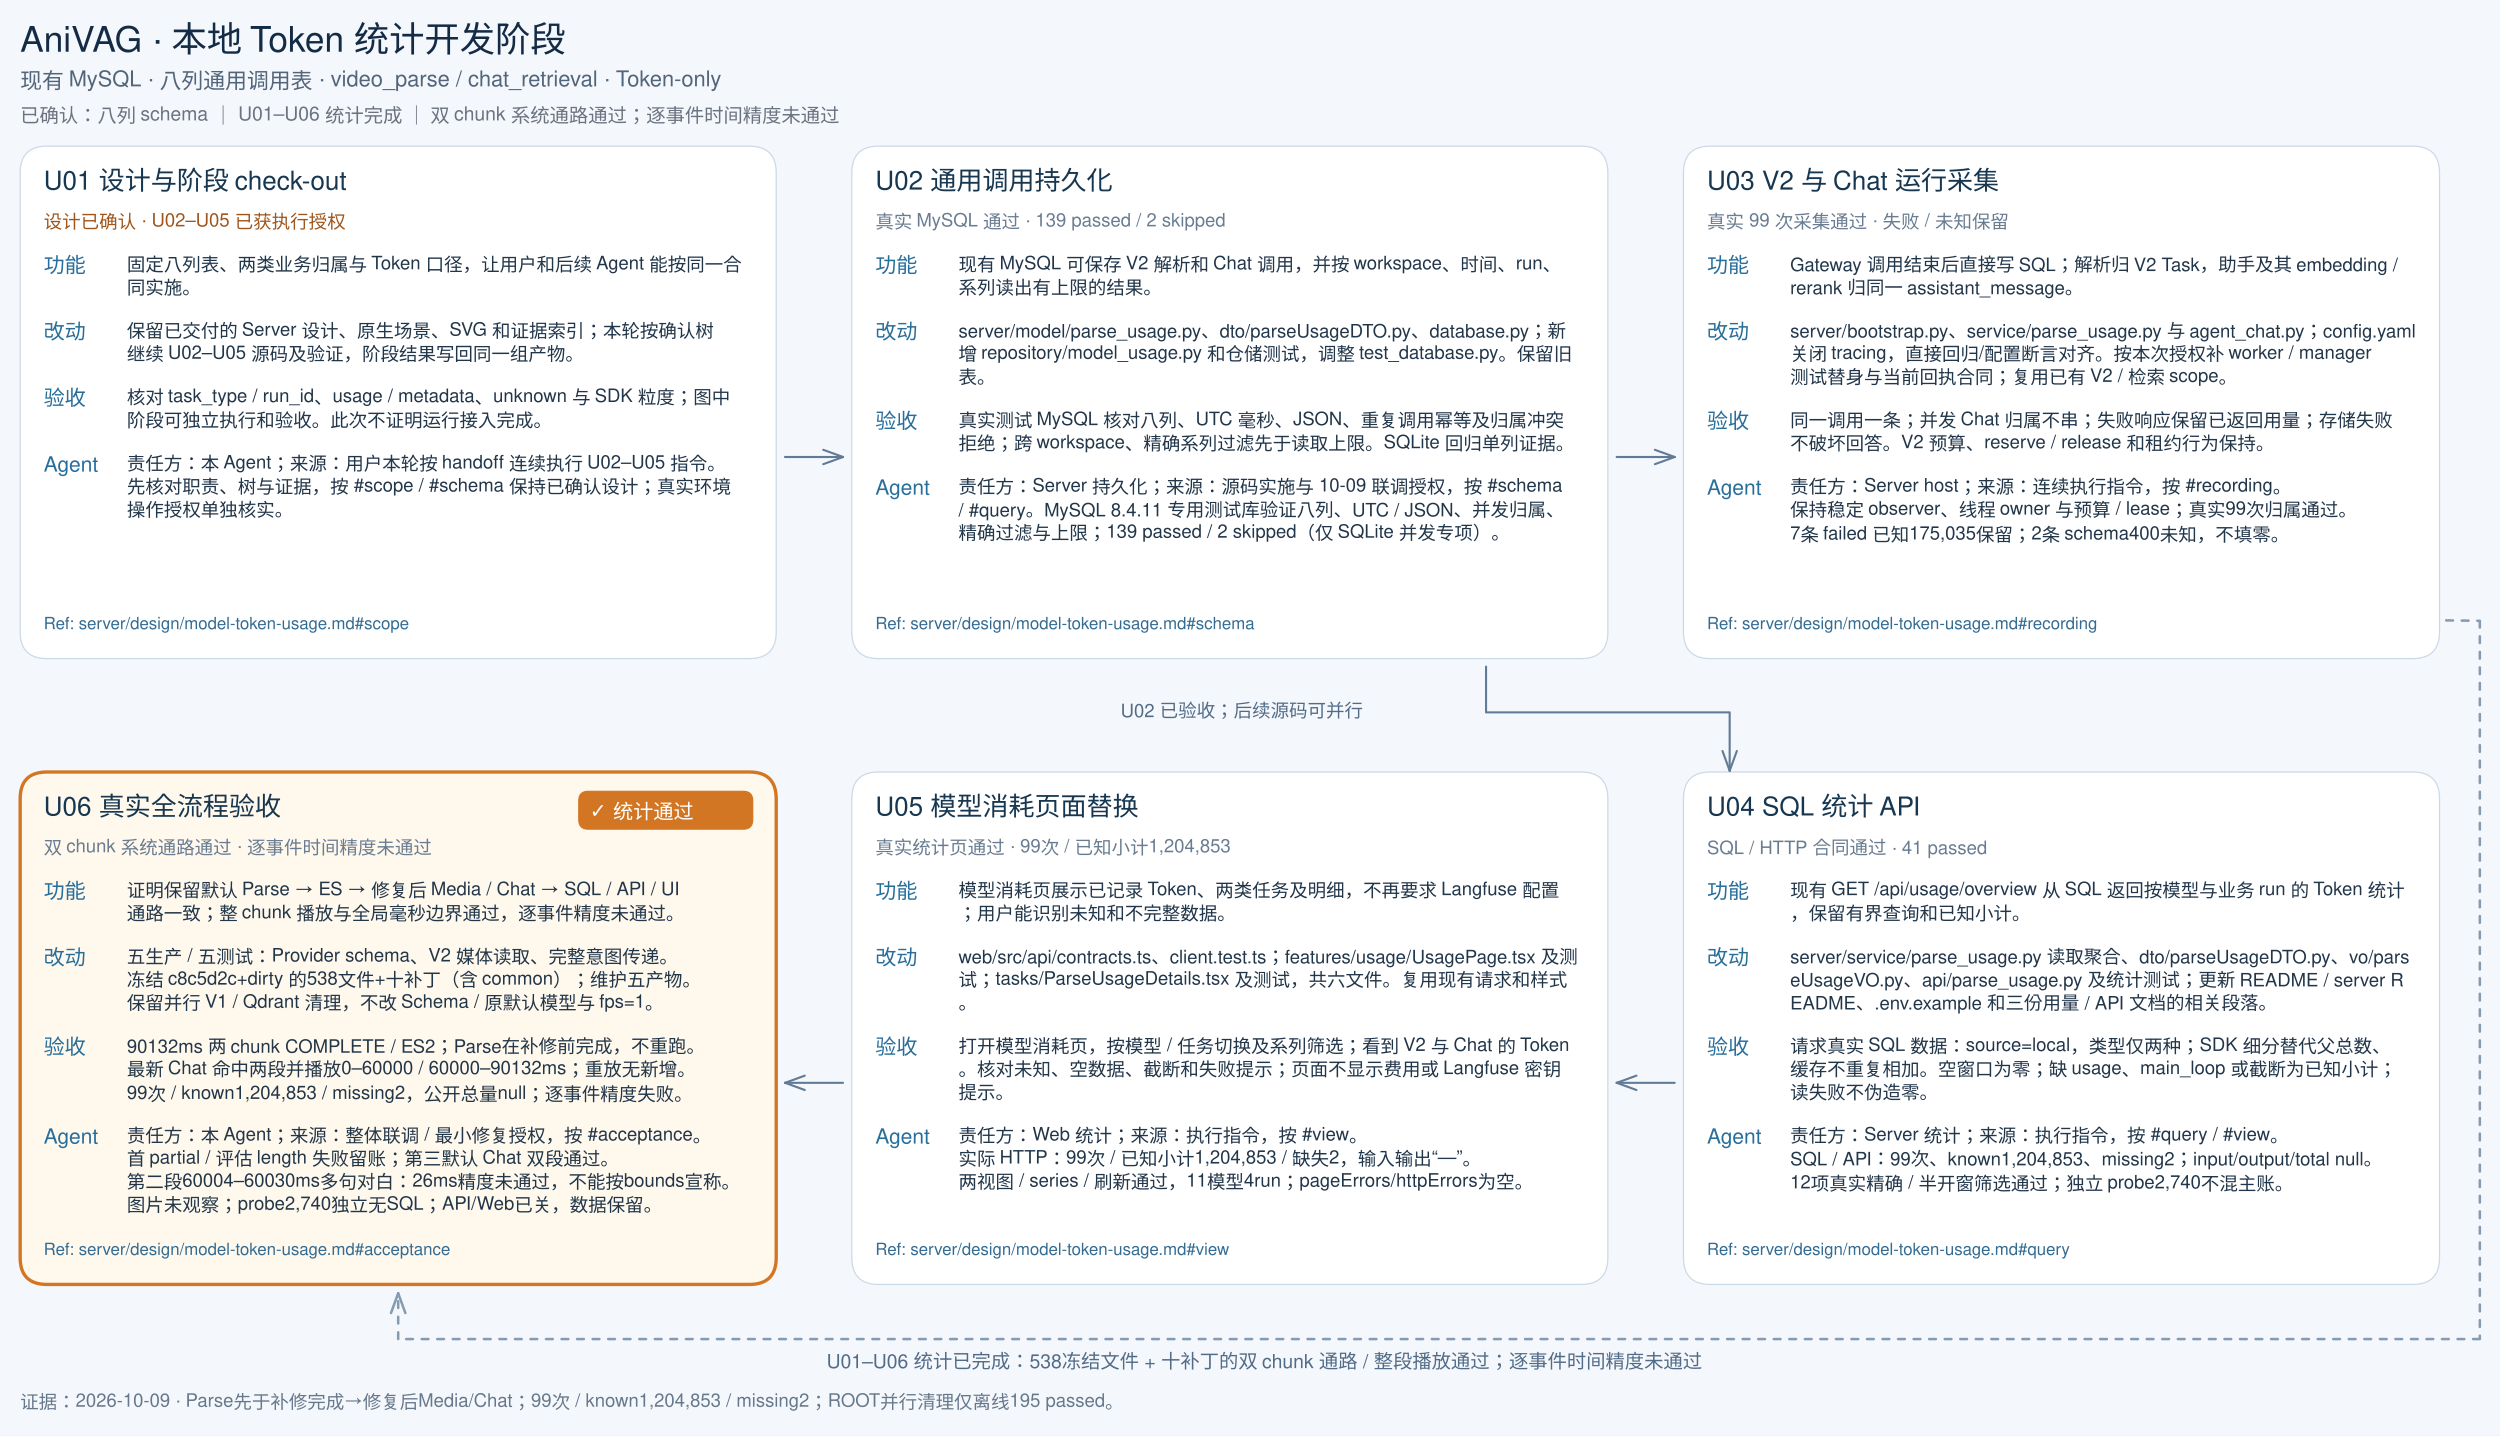
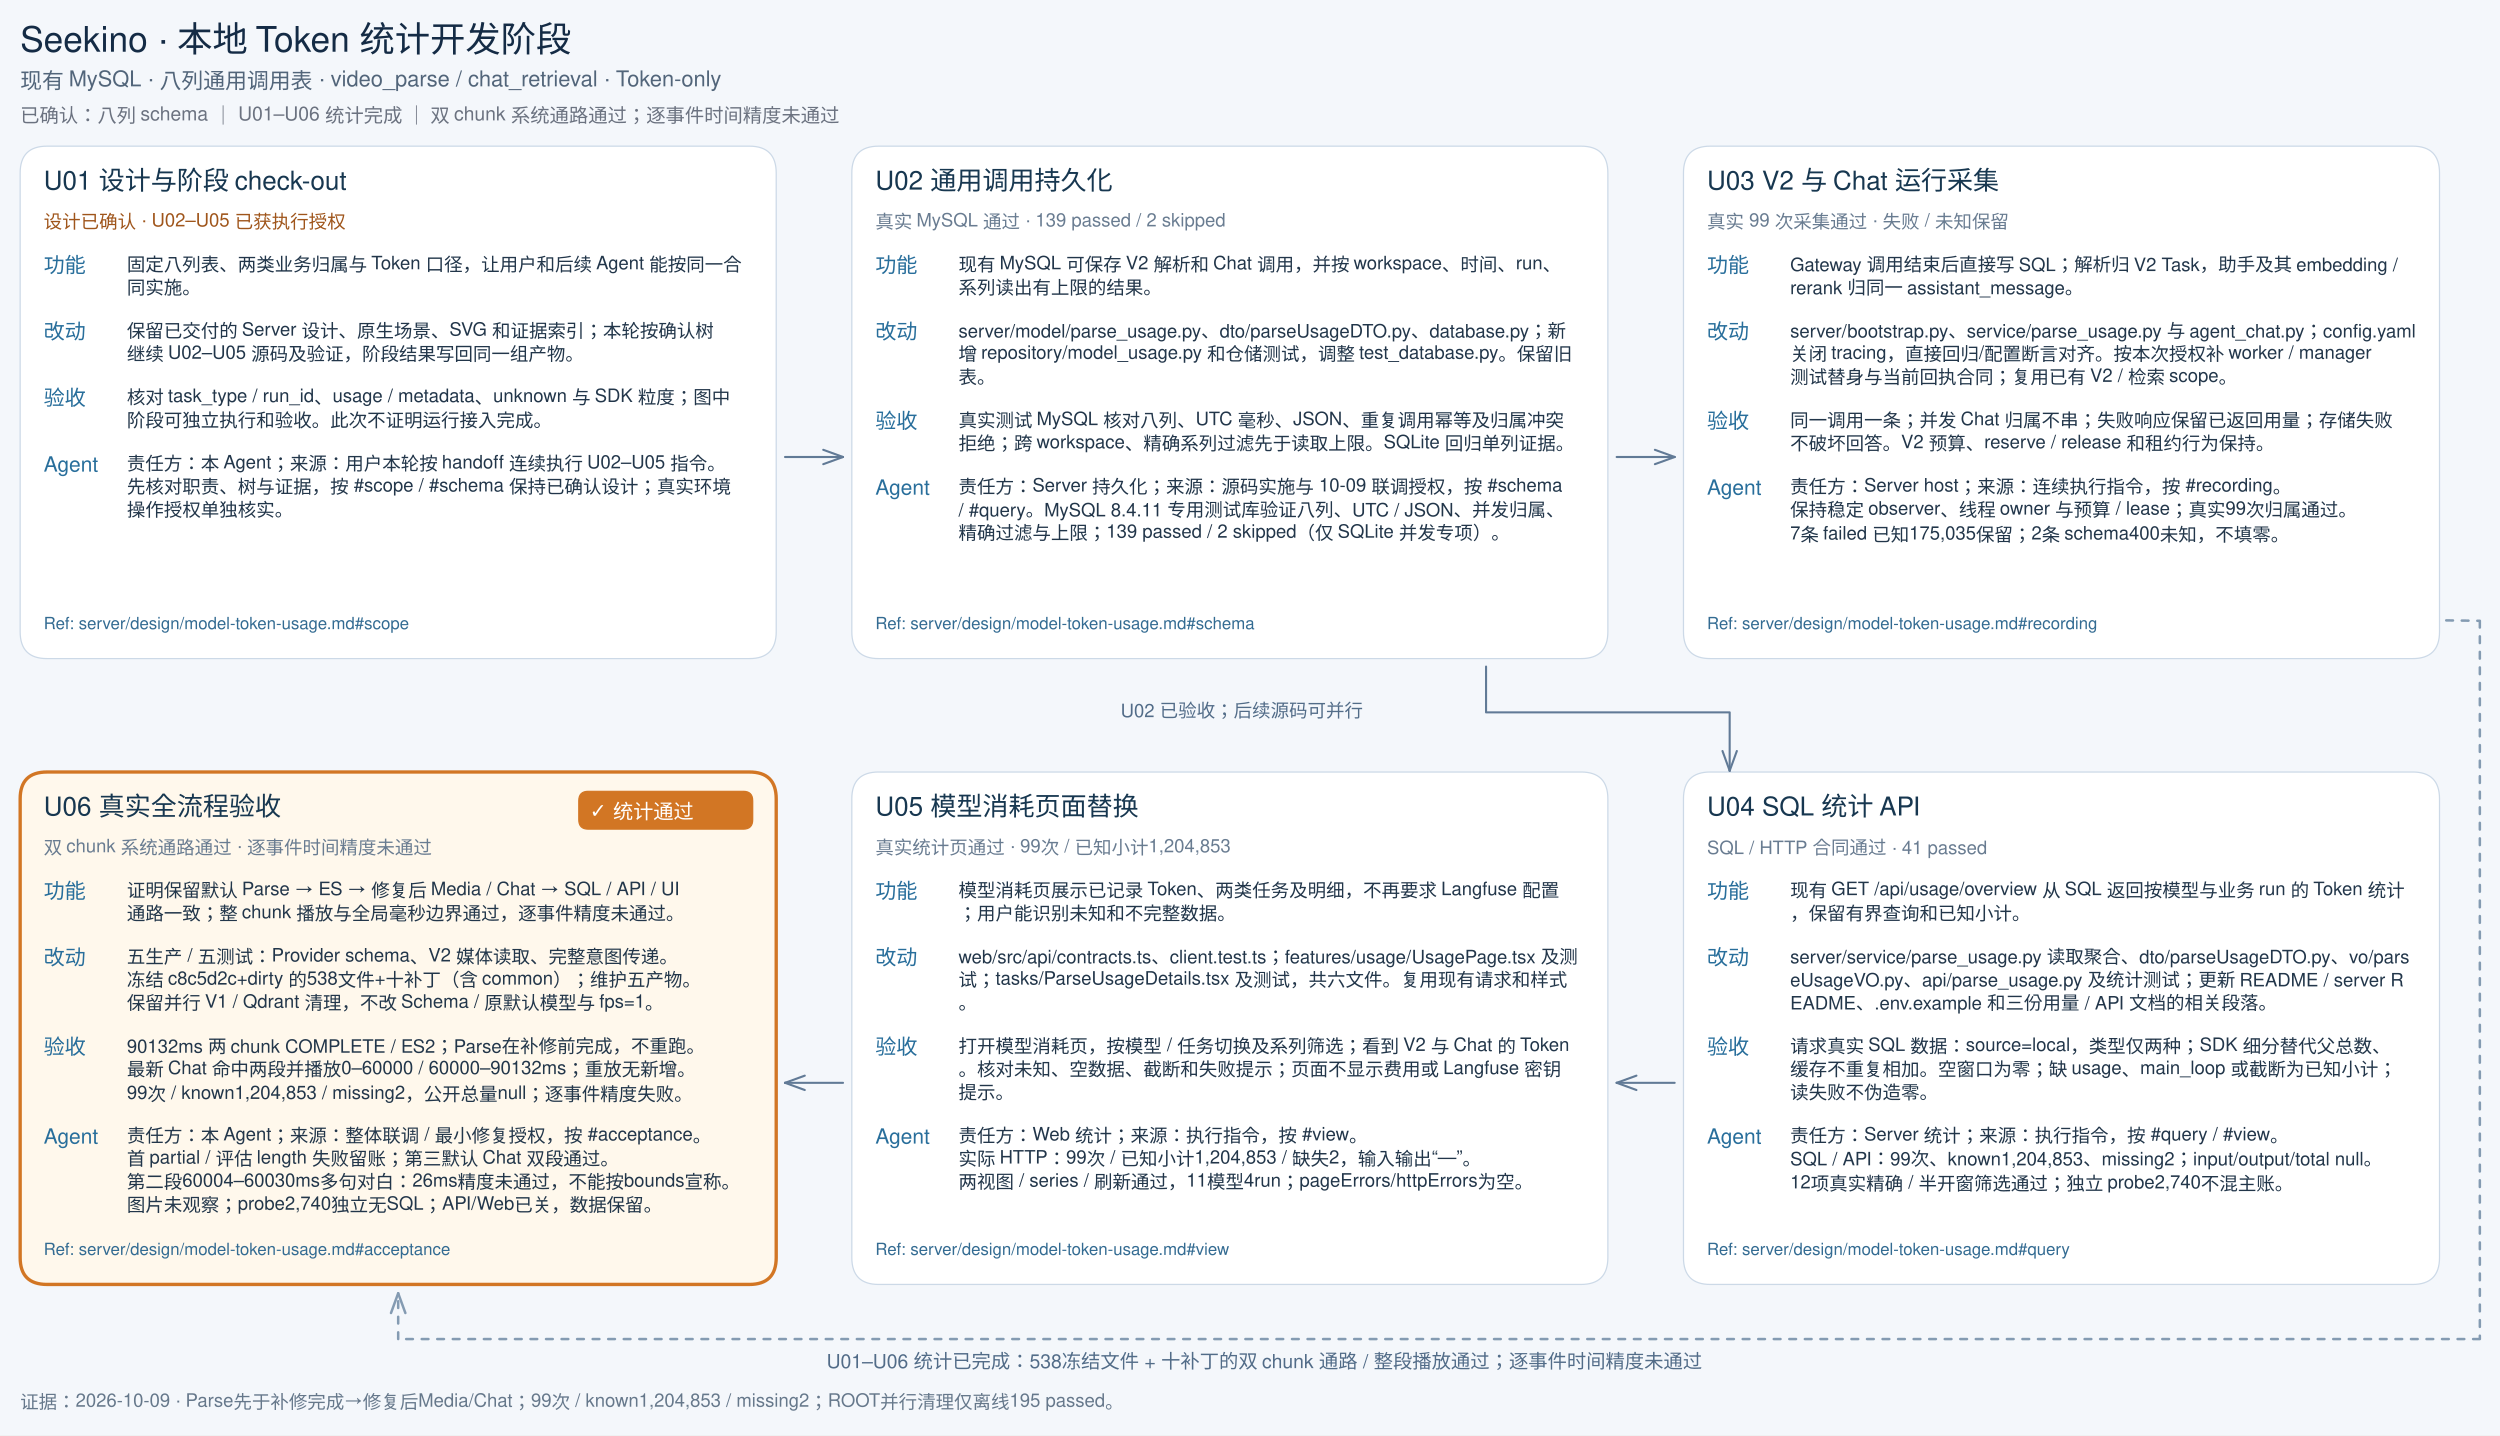
<svg xmlns="http://www.w3.org/2000/svg" version="1.1" viewBox="0 0 2976 1708.5" width="2976" height="1708.5">
  <defs>
    <style class="style-fonts">
      </style>
  </defs>
  <rect x="0" y="0" width="2976" height="1708.5" fill="#f4f7fb" />
  <g transform="translate(24 24) rotate(0 328.5659 26.25)">
-     <text x="0" y="37.591" font-family="Helvetica, Segoe UI Emoji" font-size="42px" fill="#142b45" text-anchor="start" style="white-space: pre;" direction="ltr" dominant-baseline="alphabetic">AniVAG · 本地 Token 统计开发阶段</text>
+     <text x="0" y="37.591" font-family="Helvetica, Segoe UI Emoji" font-size="42px" fill="#142b45" text-anchor="start" style="white-space: pre;" direction="ltr" dominant-baseline="alphabetic">Seekino · 本地 Token 统计开发阶段</text>
  </g>
  <g transform="translate(24 82) rotate(0 422.7007 16.25)">
    <text x="0" y="23.271" font-family="Helvetica, Segoe UI Emoji" font-size="26px" fill="#52657a" text-anchor="start" style="white-space: pre;" direction="ltr" dominant-baseline="alphabetic">现有 MySQL · 八列通用调用表 · video_parse / chat_retrieval · Token-only</text>
  </g>
  <g transform="translate(24 125) rotate(0 507.0696 14.375)">
    <text x="0" y="20.585" font-family="Helvetica, Segoe UI Emoji" font-size="23px" fill="#6b7280" text-anchor="start" style="white-space: pre;" direction="ltr" dominant-baseline="alphabetic">已确认：八列 schema  ｜  U01–U06 统计完成  ｜  双 chunk 系统通路通过；逐事件时间精度未通过</text>
  </g>
  <g stroke-linecap="round" transform="translate(24 174) rotate(0 450 305)">
    <path d="M32 0 C264.13 0, 496.27 0, 868 0 C889.33 0, 900 10.67, 900 32 C900 247.39, 900 462.79, 900 578 C900 599.33, 889.33 610, 868 610 C637.95 610, 407.89 610, 32 610 C10.67 610, 0 599.33, 0 578 C0 465.8, 0 353.59, 0 32 C0 10.67, 10.67 0, 32 0" stroke="none" stroke-width="0" fill="#ffffff" />
    <path d="M32 0 C251.87 0, 471.74 0, 868 0 M32 0 C342.77 0, 653.55 0, 868 0 M868 0 C889.33 0, 900 10.67, 900 32 M868 0 C889.33 0, 900 10.67, 900 32 M900 32 C900 219.92, 900 407.84, 900 578 M900 32 C900 146.03, 900 260.06, 900 578 M900 578 C900 599.33, 889.33 610, 868 610 M900 578 C900 599.33, 889.33 610, 868 610 M868 610 C611.4 610, 354.81 610, 32 610 M868 610 C557.91 610, 247.82 610, 32 610 M32 610 C10.67 610, 0 599.33, 0 578 M32 610 C10.67 610, 0 599.33, 0 578 M0 578 C0 387.43, 0 196.86, 0 32 M0 578 C0 385.94, 0 193.87, 0 32 M0 32 C0 10.67, 10.67 0, 32 0 M0 32 C0 10.67, 10.67 0, 32 0" stroke="#ccd9e7" stroke-width="1.5" fill="none" />
  </g>
  <g transform="translate(52 198) rotate(0 186.828 19.375)">
    <text x="0" y="27.746" font-family="Helvetica, Segoe UI Emoji" font-size="31px" fill="#173750" text-anchor="start" style="white-space: pre;" direction="ltr" dominant-baseline="alphabetic">U01  设计与阶段 check-out</text>
  </g>
  <g transform="translate(52 252) rotate(0 181.8806 13.75)">
    <text x="0" y="19.69" font-family="Helvetica, Segoe UI Emoji" font-size="22px" fill="#9f551b" text-anchor="start" style="white-space: pre;" direction="ltr" dominant-baseline="alphabetic">设计已确认 · U02–U05 已获执行授权</text>
  </g>
  <g transform="translate(52 302) rotate(0 25.325 15.625)">
    <text x="0" y="22.375" font-family="Helvetica, Segoe UI Emoji" font-size="25px" fill="#286e9b" text-anchor="start" style="white-space: pre;" direction="ltr" dominant-baseline="alphabetic">功能</text>
  </g>
  <g transform="translate(151 303) rotate(0 371.1848 27.5)">
    <text x="0" y="19.69" font-family="Helvetica, Segoe UI Emoji" font-size="22px" fill="#22364a" text-anchor="start" style="white-space: pre;" direction="ltr" dominant-baseline="alphabetic">固定八列表、两类业务归属与 Token 口径，让用户和后续 Agent 能按同一合</text>
    <text x="0" y="47.19" font-family="Helvetica, Segoe UI Emoji" font-size="22px" fill="#22364a" text-anchor="start" style="white-space: pre;" direction="ltr" dominant-baseline="alphabetic">同实施。</text>
  </g>
  <g transform="translate(52 381) rotate(0 25.325 15.625)">
    <text x="0" y="22.375" font-family="Helvetica, Segoe UI Emoji" font-size="25px" fill="#286e9b" text-anchor="start" style="white-space: pre;" direction="ltr" dominant-baseline="alphabetic">改动</text>
  </g>
  <g transform="translate(151 382) rotate(0 354.5149 27.5)">
    <text x="0" y="19.69" font-family="Helvetica, Segoe UI Emoji" font-size="22px" fill="#22364a" text-anchor="start" style="white-space: pre;" direction="ltr" dominant-baseline="alphabetic">保留已交付的 Server 设计、原生场景、SVG 和证据索引；本轮按确认树</text>
    <text x="0" y="47.19" font-family="Helvetica, Segoe UI Emoji" font-size="22px" fill="#22364a" text-anchor="start" style="white-space: pre;" direction="ltr" dominant-baseline="alphabetic">继续 U02–U05 源码及验证，阶段结果写回同一组产物。</text>
  </g>
  <g transform="translate(52 460) rotate(0 25.325 15.625)">
    <text x="0" y="22.375" font-family="Helvetica, Segoe UI Emoji" font-size="25px" fill="#286e9b" text-anchor="start" style="white-space: pre;" direction="ltr" dominant-baseline="alphabetic">验收</text>
  </g>
  <g transform="translate(151 461) rotate(0 362.1366 27.5)">
    <text x="0" y="19.69" font-family="Helvetica, Segoe UI Emoji" font-size="22px" fill="#22364a" text-anchor="start" style="white-space: pre;" direction="ltr" dominant-baseline="alphabetic">核对 task_type / run_id、usage / metadata、unknown 与 SDK 粒度；图中</text>
    <text x="0" y="47.19" font-family="Helvetica, Segoe UI Emoji" font-size="22px" fill="#22364a" text-anchor="start" style="white-space: pre;" direction="ltr" dominant-baseline="alphabetic">阶段可独立执行和验收。此次不证明运行接入完成。</text>
  </g>
  <g transform="translate(52 539) rotate(0 32.66602 15.625)">
    <text x="0" y="22.375" font-family="Helvetica, Segoe UI Emoji" font-size="25px" fill="#286e9b" text-anchor="start" style="white-space: pre;" direction="ltr" dominant-baseline="alphabetic">Agent</text>
  </g>
  <g transform="translate(151 540) rotate(0 362.8173 41.25)">
    <text x="0" y="19.69" font-family="Helvetica, Segoe UI Emoji" font-size="22px" fill="#22364a" text-anchor="start" style="white-space: pre;" direction="ltr" dominant-baseline="alphabetic">责任方：本 Agent；来源：用户本轮按 handoff 连续执行 U02–U05 指令。</text>
    <text x="0" y="47.19" font-family="Helvetica, Segoe UI Emoji" font-size="22px" fill="#22364a" text-anchor="start" style="white-space: pre;" direction="ltr" dominant-baseline="alphabetic">先核对职责、树与证据，按 #scope / #schema 保持已确认设计；真实环境</text>
    <text x="0" y="74.69" font-family="Helvetica, Segoe UI Emoji" font-size="22px" fill="#22364a" text-anchor="start" style="white-space: pre;" direction="ltr" dominant-baseline="alphabetic">操作授权单独核实。</text>
  </g>
  <a href="../../docs/design/model-token-usage.md#scope">
    <g transform="translate(52 731) rotate(0 218.4473 12.5)">
      <text x="0" y="17.9" font-family="Helvetica, Segoe UI Emoji" font-size="20px" fill="#336b92" text-anchor="start" style="white-space: pre;" direction="ltr" dominant-baseline="alphabetic">Ref: server/design/model-token-usage.md#scope</text>
    </g>
  </a>
  <g stroke-linecap="round" transform="translate(1014 174) rotate(0 450 305)">
    <path d="M32 0 C269.13 0, 506.26 0, 868 0 C889.33 0, 900 10.67, 900 32 C900 176.33, 900 320.66, 900 578 C900 599.33, 889.33 610, 868 610 C633.03 610, 398.06 610, 32 610 C10.67 610, 0 599.33, 0 578 C0 393.45, 0 208.9, 0 32 C0 10.67, 10.67 0, 32 0" stroke="none" stroke-width="0" fill="#ffffff" />
    <path d="M32 0 C363.99 0, 695.97 0, 868 0 M32 0 C203.58 0, 375.16 0, 868 0 M868 0 C889.33 0, 900 10.67, 900 32 M868 0 C889.33 0, 900 10.67, 900 32 M900 32 C900 191.67, 900 351.34, 900 578 M900 32 C900 214.33, 900 396.66, 900 578 M900 578 C900 599.33, 889.33 610, 868 610 M900 578 C900 599.33, 889.33 610, 868 610 M868 610 C645.76 610, 423.52 610, 32 610 M868 610 C627.94 610, 387.87 610, 32 610 M32 610 C10.67 610, 0 599.33, 0 578 M32 610 C10.67 610, 0 599.33, 0 578 M0 578 C0 370.73, 0 163.47, 0 32 M0 578 C0 448.96, 0 319.91, 0 32 M0 32 C0 10.67, 10.67 0, 32 0 M0 32 C0 10.67, 10.67 0, 32 0" stroke="#ccd9e7" stroke-width="1.5" fill="none" />
  </g>
  <g transform="translate(1042 198) rotate(0 146.6321 19.375)">
    <text x="0" y="27.746" font-family="Helvetica, Segoe UI Emoji" font-size="31px" fill="#173750" text-anchor="start" style="white-space: pre;" direction="ltr" dominant-baseline="alphabetic">U02  通用调用持久化</text>
  </g>
  <g transform="translate(1042 252) rotate(0 210.2702 13.75)">
    <text x="0" y="19.69" font-family="Helvetica, Segoe UI Emoji" font-size="22px" fill="#697c91" text-anchor="start" style="white-space: pre;" direction="ltr" dominant-baseline="alphabetic">真实 MySQL 通过 · 139 passed / 2 skipped</text>
  </g>
  <g transform="translate(1042 302) rotate(0 25.325 15.625)">
    <text x="0" y="22.375" font-family="Helvetica, Segoe UI Emoji" font-size="25px" fill="#286e9b" text-anchor="start" style="white-space: pre;" direction="ltr" dominant-baseline="alphabetic">功能</text>
  </g>
  <g transform="translate(1141 303) rotate(0 363.8069 27.5)">
    <text x="0" y="19.69" font-family="Helvetica, Segoe UI Emoji" font-size="22px" fill="#22364a" text-anchor="start" style="white-space: pre;" direction="ltr" dominant-baseline="alphabetic">现有 MySQL 可保存 V2 解析和 Chat 调用，并按 workspace、时间、run、</text>
    <text x="0" y="47.19" font-family="Helvetica, Segoe UI Emoji" font-size="22px" fill="#22364a" text-anchor="start" style="white-space: pre;" direction="ltr" dominant-baseline="alphabetic">系列读出有上限的结果。</text>
  </g>
  <g transform="translate(1042 381) rotate(0 25.325 15.625)">
    <text x="0" y="22.375" font-family="Helvetica, Segoe UI Emoji" font-size="25px" fill="#286e9b" text-anchor="start" style="white-space: pre;" direction="ltr" dominant-baseline="alphabetic">改动</text>
  </g>
  <g transform="translate(1141 382) rotate(0 369.8864 41.25)">
    <text x="0" y="19.69" font-family="Helvetica, Segoe UI Emoji" font-size="22px" fill="#22364a" text-anchor="start" style="white-space: pre;" direction="ltr" dominant-baseline="alphabetic">server/model/parse_usage.py、dto/parseUsageDTO.py、database.py；新</text>
    <text x="0" y="47.19" font-family="Helvetica, Segoe UI Emoji" font-size="22px" fill="#22364a" text-anchor="start" style="white-space: pre;" direction="ltr" dominant-baseline="alphabetic">增 repository/model_usage.py 和仓储测试，调整 test_database.py。保留旧</text>
    <text x="0" y="74.69" font-family="Helvetica, Segoe UI Emoji" font-size="22px" fill="#22364a" text-anchor="start" style="white-space: pre;" direction="ltr" dominant-baseline="alphabetic">表。</text>
  </g>
  <g transform="translate(1042 487.5) rotate(0 25.325 15.625)">
    <text x="0" y="22.375" font-family="Helvetica, Segoe UI Emoji" font-size="25px" fill="#286e9b" text-anchor="start" style="white-space: pre;" direction="ltr" dominant-baseline="alphabetic">验收</text>
  </g>
  <g transform="translate(1141 488.5) rotate(0 370.8934 27.5)">
    <text x="0" y="19.69" font-family="Helvetica, Segoe UI Emoji" font-size="22px" fill="#22364a" text-anchor="start" style="white-space: pre;" direction="ltr" dominant-baseline="alphabetic">真实测试 MySQL 核对八列、UTC 毫秒、JSON、重复调用幂等及归属冲突</text>
    <text x="0" y="47.19" font-family="Helvetica, Segoe UI Emoji" font-size="22px" fill="#22364a" text-anchor="start" style="white-space: pre;" direction="ltr" dominant-baseline="alphabetic">拒绝；跨 workspace、精确系列过滤先于读取上限。SQLite 回归单列证据。</text>
  </g>
  <g transform="translate(1042 566.5) rotate(0 32.66602 15.625)">
    <text x="0" y="22.375" font-family="Helvetica, Segoe UI Emoji" font-size="25px" fill="#286e9b" text-anchor="start" style="white-space: pre;" direction="ltr" dominant-baseline="alphabetic">Agent</text>
  </g>
  <g transform="translate(1141 567.5) rotate(0 362.8422 41.25)">
    <text x="0" y="19.69" font-family="Helvetica, Segoe UI Emoji" font-size="22px" fill="#22364a" text-anchor="start" style="white-space: pre;" direction="ltr" dominant-baseline="alphabetic">责任方：Server 持久化；来源：源码实施与 10-09 联调授权，按 #schema</text>
    <text x="0" y="47.19" font-family="Helvetica, Segoe UI Emoji" font-size="22px" fill="#22364a" text-anchor="start" style="white-space: pre;" direction="ltr" dominant-baseline="alphabetic">/ #query。MySQL 8.4.11 专用测试库验证八列、UTC / JSON、并发归属、</text>
    <text x="0" y="74.69" font-family="Helvetica, Segoe UI Emoji" font-size="22px" fill="#22364a" text-anchor="start" style="white-space: pre;" direction="ltr" dominant-baseline="alphabetic">精确过滤与上限；139 passed / 2 skipped（仅 SQLite 并发专项）。</text>
  </g>
  <a href="../../docs/design/model-token-usage.md#schema">
    <g transform="translate(1042 731) rotate(0 226.7773 12.5)">
      <text x="0" y="17.9" font-family="Helvetica, Segoe UI Emoji" font-size="20px" fill="#336b92" text-anchor="start" style="white-space: pre;" direction="ltr" dominant-baseline="alphabetic">Ref: server/design/model-token-usage.md#schema</text>
    </g>
  </a>
  <g stroke-linecap="round" transform="translate(2004 174) rotate(0 450 305)">
    <path d="M32 0 C364.06 0, 696.12 0, 868 0 C889.33 0, 900 10.67, 900 32 C900 247.02, 900 462.04, 900 578 C900 599.33, 889.33 610, 868 610 C678.68 610, 489.36 610, 32 610 C10.67 610, 0 599.33, 0 578 C0 365.65, 0 153.31, 0 32 C0 10.67, 10.67 0, 32 0" stroke="none" stroke-width="0" fill="#ffffff" />
    <path d="M32 0 C206.57 0, 381.15 0, 868 0 M32 0 C201.48 0, 370.96 0, 868 0 M868 0 C889.33 0, 900 10.67, 900 32 M868 0 C889.33 0, 900 10.67, 900 32 M900 32 C900 190.64, 900 349.28, 900 578 M900 32 C900 210.86, 900 389.73, 900 578 M900 578 C900 599.33, 889.33 610, 868 610 M900 578 C900 599.33, 889.33 610, 868 610 M868 610 C626.6 610, 385.2 610, 32 610 M868 610 C619.33 610, 370.66 610, 32 610 M32 610 C10.67 610, 0 599.33, 0 578 M32 610 C10.67 610, 0 599.33, 0 578 M0 578 C0 399.52, 0 221.04, 0 32 M0 578 C0 362.61, 0 147.21, 0 32 M0 32 C0 10.67, 10.67 0, 32 0 M0 32 C0 10.67, 10.67 0, 32 0" stroke="#ccd9e7" stroke-width="1.5" fill="none" />
  </g>
  <g transform="translate(2032 198) rotate(0 179.9408 19.375)">
    <text x="0" y="27.746" font-family="Helvetica, Segoe UI Emoji" font-size="31px" fill="#173750" text-anchor="start" style="white-space: pre;" direction="ltr" dominant-baseline="alphabetic">U03  V2 与 Chat 运行采集</text>
  </g>
  <g transform="translate(2032 252) rotate(0 182.1505 13.75)">
    <text x="0" y="19.69" font-family="Helvetica, Segoe UI Emoji" font-size="22px" fill="#697c91" text-anchor="start" style="white-space: pre;" direction="ltr" dominant-baseline="alphabetic">真实 99 次采集通过 · 失败 / 未知保留</text>
  </g>
  <g transform="translate(2032 302) rotate(0 25.325 15.625)">
    <text x="0" y="22.375" font-family="Helvetica, Segoe UI Emoji" font-size="25px" fill="#286e9b" text-anchor="start" style="white-space: pre;" direction="ltr" dominant-baseline="alphabetic">功能</text>
  </g>
  <g transform="translate(2131 303) rotate(0 369.8031 27.5)">
    <text x="0" y="19.69" font-family="Helvetica, Segoe UI Emoji" font-size="22px" fill="#22364a" text-anchor="start" style="white-space: pre;" direction="ltr" dominant-baseline="alphabetic">Gateway 调用结束后直接写 SQL；解析归 V2 Task，助手及其 embedding / </text>
    <text x="0" y="47.19" font-family="Helvetica, Segoe UI Emoji" font-size="22px" fill="#22364a" text-anchor="start" style="white-space: pre;" direction="ltr" dominant-baseline="alphabetic">rerank 归同一 assistant_message。</text>
  </g>
  <g transform="translate(2032 381) rotate(0 25.325 15.625)">
    <text x="0" y="22.375" font-family="Helvetica, Segoe UI Emoji" font-size="25px" fill="#286e9b" text-anchor="start" style="white-space: pre;" direction="ltr" dominant-baseline="alphabetic">改动</text>
  </g>
  <g transform="translate(2131 382) rotate(0 374.617 41.25)">
    <text x="0" y="19.69" font-family="Helvetica, Segoe UI Emoji" font-size="22px" fill="#22364a" text-anchor="start" style="white-space: pre;" direction="ltr" dominant-baseline="alphabetic">server/bootstrap.py、service/parse_usage.py 与 agent_chat.py；config.yaml</text>
    <text x="0" y="47.19" font-family="Helvetica, Segoe UI Emoji" font-size="22px" fill="#22364a" text-anchor="start" style="white-space: pre;" direction="ltr" dominant-baseline="alphabetic">关闭 tracing，直接回归/配置断言对齐。按本次授权补 worker / manager</text>
    <text x="0" y="74.69" font-family="Helvetica, Segoe UI Emoji" font-size="22px" fill="#22364a" text-anchor="start" style="white-space: pre;" direction="ltr" dominant-baseline="alphabetic">测试替身与当前回执合同；复用已有 V2 / 检索 scope。</text>
  </g>
  <g transform="translate(2032 487.5) rotate(0 25.325 15.625)">
    <text x="0" y="22.375" font-family="Helvetica, Segoe UI Emoji" font-size="25px" fill="#286e9b" text-anchor="start" style="white-space: pre;" direction="ltr" dominant-baseline="alphabetic">验收</text>
  </g>
  <g transform="translate(2131 488.5) rotate(0 363.6378 27.5)">
    <text x="0" y="19.69" font-family="Helvetica, Segoe UI Emoji" font-size="22px" fill="#22364a" text-anchor="start" style="white-space: pre;" direction="ltr" dominant-baseline="alphabetic">同一调用一条；并发 Chat 归属不串；失败响应保留已返回用量；存储失败</text>
    <text x="0" y="47.19" font-family="Helvetica, Segoe UI Emoji" font-size="22px" fill="#22364a" text-anchor="start" style="white-space: pre;" direction="ltr" dominant-baseline="alphabetic">不破坏回答。V2 预算、reserve / release 和租约行为保持。</text>
  </g>
  <g transform="translate(2032 566.5) rotate(0 32.66602 15.625)">
    <text x="0" y="22.375" font-family="Helvetica, Segoe UI Emoji" font-size="25px" fill="#286e9b" text-anchor="start" style="white-space: pre;" direction="ltr" dominant-baseline="alphabetic">Agent</text>
  </g>
  <g transform="translate(2131 567.5) rotate(0 341.343 41.25)">
    <text x="0" y="19.69" font-family="Helvetica, Segoe UI Emoji" font-size="22px" fill="#22364a" text-anchor="start" style="white-space: pre;" direction="ltr" dominant-baseline="alphabetic">责任方：Server host；来源：连续执行指令，按 #recording。</text>
    <text x="0" y="47.19" font-family="Helvetica, Segoe UI Emoji" font-size="22px" fill="#22364a" text-anchor="start" style="white-space: pre;" direction="ltr" dominant-baseline="alphabetic">保持稳定 observer、线程 owner 与预算 / lease；真实99次归属通过。</text>
    <text x="0" y="74.69" font-family="Helvetica, Segoe UI Emoji" font-size="22px" fill="#22364a" text-anchor="start" style="white-space: pre;" direction="ltr" dominant-baseline="alphabetic">7条 failed 已知175,035保留；2条 schema400未知，不填零。</text>
  </g>
  <a href="../../docs/design/model-token-usage.md#recording">
    <g transform="translate(2032 731) rotate(0 233.4521 12.5)">
      <text x="0" y="17.9" font-family="Helvetica, Segoe UI Emoji" font-size="20px" fill="#336b92" text-anchor="start" style="white-space: pre;" direction="ltr" dominant-baseline="alphabetic">Ref: server/design/model-token-usage.md#recording</text>
    </g>
  </a>
  <g stroke-linecap="round" transform="translate(2004 919) rotate(0 450 305)">
    <path d="M32 0 C325.24 0, 618.48 0, 868 0 C889.33 0, 900 10.67, 900 32 C900 186.54, 900 341.08, 900 578 C900 599.33, 889.33 610, 868 610 C677.37 610, 486.73 610, 32 610 C10.67 610, 0 599.33, 0 578 C0 369.62, 0 161.23, 0 32 C0 10.67, 10.67 0, 32 0" stroke="none" stroke-width="0" fill="#ffffff" />
    <path d="M32 0 C230.34 0, 428.68 0, 868 0 M32 0 C314.02 0, 596.04 0, 868 0 M868 0 C889.33 0, 900 10.67, 900 32 M868 0 C889.33 0, 900 10.67, 900 32 M900 32 C900 179.41, 900 326.83, 900 578 M900 32 C900 158.59, 900 285.17, 900 578 M900 578 C900 599.33, 889.33 610, 868 610 M900 578 C900 599.33, 889.33 610, 868 610 M868 610 C553.03 610, 238.05 610, 32 610 M868 610 C645.26 610, 422.53 610, 32 610 M32 610 C10.67 610, 0 599.33, 0 578 M32 610 C10.67 610, 0 599.33, 0 578 M0 578 C0 466.27, 0 354.54, 0 32 M0 578 C0 375.15, 0 172.29, 0 32 M0 32 C0 10.67, 10.67 0, 32 0 M0 32 C0 10.67, 10.67 0, 32 0" stroke="#ccd9e7" stroke-width="1.5" fill="none" />
  </g>
  <g transform="translate(2032 943) rotate(0 132.9682 19.375)">
    <text x="0" y="27.746" font-family="Helvetica, Segoe UI Emoji" font-size="31px" fill="#173750" text-anchor="start" style="white-space: pre;" direction="ltr" dominant-baseline="alphabetic">U04  SQL 统计 API</text>
  </g>
  <g transform="translate(2032 997) rotate(0 168.0642 13.75)">
    <text x="0" y="19.69" font-family="Helvetica, Segoe UI Emoji" font-size="22px" fill="#697c91" text-anchor="start" style="white-space: pre;" direction="ltr" dominant-baseline="alphabetic">SQL / HTTP 合同通过 · 41 passed</text>
  </g>
  <g transform="translate(2032 1047) rotate(0 25.325 15.625)">
    <text x="0" y="22.375" font-family="Helvetica, Segoe UI Emoji" font-size="25px" fill="#286e9b" text-anchor="start" style="white-space: pre;" direction="ltr" dominant-baseline="alphabetic">功能</text>
  </g>
  <g transform="translate(2131 1048) rotate(0 370.6041 27.5)">
    <text x="0" y="19.69" font-family="Helvetica, Segoe UI Emoji" font-size="22px" fill="#22364a" text-anchor="start" style="white-space: pre;" direction="ltr" dominant-baseline="alphabetic">现有 GET /api/usage/overview 从 SQL 返回按模型与业务 run 的 Token 统计</text>
    <text x="0" y="47.19" font-family="Helvetica, Segoe UI Emoji" font-size="22px" fill="#22364a" text-anchor="start" style="white-space: pre;" direction="ltr" dominant-baseline="alphabetic">，保留有界查询和已知小计。</text>
  </g>
  <g transform="translate(2032 1126) rotate(0 25.325 15.625)">
    <text x="0" y="22.375" font-family="Helvetica, Segoe UI Emoji" font-size="25px" fill="#286e9b" text-anchor="start" style="white-space: pre;" direction="ltr" dominant-baseline="alphabetic">改动</text>
  </g>
  <g transform="translate(2131 1127) rotate(0 371.1359 41.25)">
    <text x="0" y="19.69" font-family="Helvetica, Segoe UI Emoji" font-size="22px" fill="#22364a" text-anchor="start" style="white-space: pre;" direction="ltr" dominant-baseline="alphabetic">server/service/parse_usage.py 读取聚合、dto/parseUsageDTO.py、vo/pars</text>
    <text x="0" y="47.19" font-family="Helvetica, Segoe UI Emoji" font-size="22px" fill="#22364a" text-anchor="start" style="white-space: pre;" direction="ltr" dominant-baseline="alphabetic">eUsageVO.py、api/parse_usage.py 及统计测试；更新 README / server R</text>
    <text x="0" y="74.69" font-family="Helvetica, Segoe UI Emoji" font-size="22px" fill="#22364a" text-anchor="start" style="white-space: pre;" direction="ltr" dominant-baseline="alphabetic">EADME、.env.example 和三份用量 / API 文档的相关段落。</text>
  </g>
  <g transform="translate(2032 1232.5) rotate(0 25.325 15.625)">
    <text x="0" y="22.375" font-family="Helvetica, Segoe UI Emoji" font-size="25px" fill="#286e9b" text-anchor="start" style="white-space: pre;" direction="ltr" dominant-baseline="alphabetic">验收</text>
  </g>
  <g transform="translate(2131 1233.5) rotate(0 365.4149 41.25)">
    <text x="0" y="19.69" font-family="Helvetica, Segoe UI Emoji" font-size="22px" fill="#22364a" text-anchor="start" style="white-space: pre;" direction="ltr" dominant-baseline="alphabetic">请求真实 SQL 数据：source=local，类型仅两种；SDK 细分替代父总数、</text>
    <text x="0" y="47.19" font-family="Helvetica, Segoe UI Emoji" font-size="22px" fill="#22364a" text-anchor="start" style="white-space: pre;" direction="ltr" dominant-baseline="alphabetic">缓存不重复相加。空窗口为零；缺 usage、main_loop 或截断为已知小计；</text>
    <text x="0" y="74.69" font-family="Helvetica, Segoe UI Emoji" font-size="22px" fill="#22364a" text-anchor="start" style="white-space: pre;" direction="ltr" dominant-baseline="alphabetic">读失败不伪造零。</text>
  </g>
  <g transform="translate(2032 1339) rotate(0 32.66602 15.625)">
    <text x="0" y="22.375" font-family="Helvetica, Segoe UI Emoji" font-size="25px" fill="#286e9b" text-anchor="start" style="white-space: pre;" direction="ltr" dominant-baseline="alphabetic">Agent</text>
  </g>
  <g transform="translate(2131 1340) rotate(0 353.6583 41.25)">
    <text x="0" y="19.69" font-family="Helvetica, Segoe UI Emoji" font-size="22px" fill="#22364a" text-anchor="start" style="white-space: pre;" direction="ltr" dominant-baseline="alphabetic">责任方：Server 统计；来源：执行指令，按 #query / #view。</text>
    <text x="0" y="47.19" font-family="Helvetica, Segoe UI Emoji" font-size="22px" fill="#22364a" text-anchor="start" style="white-space: pre;" direction="ltr" dominant-baseline="alphabetic">SQL / API：99次、known1,204,853、missing2；input/output/total null。</text>
    <text x="0" y="74.69" font-family="Helvetica, Segoe UI Emoji" font-size="22px" fill="#22364a" text-anchor="start" style="white-space: pre;" direction="ltr" dominant-baseline="alphabetic">12项真实精确 / 半开窗筛选通过；独立 probe2,740不混主账。</text>
  </g>
  <a href="../../docs/design/model-token-usage.md#query">
    <g transform="translate(2032 1476) rotate(0 216.7773 12.5)">
      <text x="0" y="17.9" font-family="Helvetica, Segoe UI Emoji" font-size="20px" fill="#336b92" text-anchor="start" style="white-space: pre;" direction="ltr" dominant-baseline="alphabetic">Ref: server/design/model-token-usage.md#query</text>
    </g>
  </a>
  <g stroke-linecap="round" transform="translate(1014 919) rotate(0 450 305)">
    <path d="M32 0 C353.93 0, 675.87 0, 868 0 C889.33 0, 900 10.67, 900 32 C900 218.13, 900 404.26, 900 578 C900 599.33, 889.33 610, 868 610 C610.03 610, 352.07 610, 32 610 C10.67 610, 0 599.33, 0 578 C0 424.81, 0 271.63, 0 32 C0 10.67, 10.67 0, 32 0" stroke="none" stroke-width="0" fill="#ffffff" />
    <path d="M32 0 C236.84 0, 441.68 0, 868 0 M32 0 C231.19 0, 430.39 0, 868 0 M868 0 C889.33 0, 900 10.67, 900 32 M868 0 C889.33 0, 900 10.67, 900 32 M900 32 C900 182.38, 900 332.76, 900 578 M900 32 C900 185.62, 900 339.23, 900 578 M900 578 C900 599.33, 889.33 610, 868 610 M900 578 C900 599.33, 889.33 610, 868 610 M868 610 C549.03 610, 230.06 610, 32 610 M868 610 C609.5 610, 351 610, 32 610 M32 610 C10.67 610, 0 599.33, 0 578 M32 610 C10.67 610, 0 599.33, 0 578 M0 578 C0 361.47, 0 144.93, 0 32 M0 578 C0 448.04, 0 318.08, 0 32 M0 32 C0 10.67, 10.67 0, 32 0 M0 32 C0 10.67, 10.67 0, 32 0" stroke="#ccd9e7" stroke-width="1.5" fill="none" />
  </g>
  <g transform="translate(1042 943) rotate(0 162.2871 19.375)">
    <text x="0" y="27.746" font-family="Helvetica, Segoe UI Emoji" font-size="31px" fill="#173750" text-anchor="start" style="white-space: pre;" direction="ltr" dominant-baseline="alphabetic">U05  模型消耗页面替换</text>
  </g>
  <g transform="translate(1042 997) rotate(0 213.8312 13.75)">
    <text x="0" y="19.69" font-family="Helvetica, Segoe UI Emoji" font-size="22px" fill="#697c91" text-anchor="start" style="white-space: pre;" direction="ltr" dominant-baseline="alphabetic">真实统计页通过 · 99次 / 已知小计1,204,853</text>
  </g>
  <g transform="translate(1042 1047) rotate(0 25.325 15.625)">
    <text x="0" y="22.375" font-family="Helvetica, Segoe UI Emoji" font-size="25px" fill="#286e9b" text-anchor="start" style="white-space: pre;" direction="ltr" dominant-baseline="alphabetic">功能</text>
  </g>
  <g transform="translate(1141 1048) rotate(0 362.3587 27.5)">
    <text x="0" y="19.69" font-family="Helvetica, Segoe UI Emoji" font-size="22px" fill="#22364a" text-anchor="start" style="white-space: pre;" direction="ltr" dominant-baseline="alphabetic">模型消耗页展示已记录 Token、两类任务及明细，不再要求 Langfuse 配置</text>
    <text x="0" y="47.19" font-family="Helvetica, Segoe UI Emoji" font-size="22px" fill="#22364a" text-anchor="start" style="white-space: pre;" direction="ltr" dominant-baseline="alphabetic">；用户能识别未知和不完整数据。</text>
  </g>
  <g transform="translate(1042 1126) rotate(0 25.325 15.625)">
    <text x="0" y="22.375" font-family="Helvetica, Segoe UI Emoji" font-size="25px" fill="#286e9b" text-anchor="start" style="white-space: pre;" direction="ltr" dominant-baseline="alphabetic">改动</text>
  </g>
  <g transform="translate(1141 1127) rotate(0 371.0647 41.25)">
    <text x="0" y="19.69" font-family="Helvetica, Segoe UI Emoji" font-size="22px" fill="#22364a" text-anchor="start" style="white-space: pre;" direction="ltr" dominant-baseline="alphabetic">web/src/api/contracts.ts、client.test.ts；features/usage/UsagePage.tsx 及测</text>
    <text x="0" y="47.19" font-family="Helvetica, Segoe UI Emoji" font-size="22px" fill="#22364a" text-anchor="start" style="white-space: pre;" direction="ltr" dominant-baseline="alphabetic">试；tasks/ParseUsageDetails.tsx 及测试，共六文件。复用现有请求和样式</text>
    <text x="0" y="74.69" font-family="Helvetica, Segoe UI Emoji" font-size="22px" fill="#22364a" text-anchor="start" style="white-space: pre;" direction="ltr" dominant-baseline="alphabetic">。</text>
  </g>
  <g transform="translate(1042 1232.5) rotate(0 25.325 15.625)">
    <text x="0" y="22.375" font-family="Helvetica, Segoe UI Emoji" font-size="25px" fill="#286e9b" text-anchor="start" style="white-space: pre;" direction="ltr" dominant-baseline="alphabetic">验收</text>
  </g>
  <g transform="translate(1141 1233.5) rotate(0 369.0672 41.25)">
    <text x="0" y="19.69" font-family="Helvetica, Segoe UI Emoji" font-size="22px" fill="#22364a" text-anchor="start" style="white-space: pre;" direction="ltr" dominant-baseline="alphabetic">打开模型消耗页，按模型 / 任务切换及系列筛选；看到 V2 与 Chat 的 Token</text>
    <text x="0" y="47.19" font-family="Helvetica, Segoe UI Emoji" font-size="22px" fill="#22364a" text-anchor="start" style="white-space: pre;" direction="ltr" dominant-baseline="alphabetic">。核对未知、空数据、截断和失败提示；页面不显示费用或 Langfuse 密钥</text>
    <text x="0" y="74.69" font-family="Helvetica, Segoe UI Emoji" font-size="22px" fill="#22364a" text-anchor="start" style="white-space: pre;" direction="ltr" dominant-baseline="alphabetic">提示。</text>
  </g>
  <g transform="translate(1042 1339) rotate(0 32.66602 15.625)">
    <text x="0" y="22.375" font-family="Helvetica, Segoe UI Emoji" font-size="25px" fill="#286e9b" text-anchor="start" style="white-space: pre;" direction="ltr" dominant-baseline="alphabetic">Agent</text>
  </g>
  <g transform="translate(1141 1340) rotate(0 342.8785 41.25)">
    <text x="0" y="19.69" font-family="Helvetica, Segoe UI Emoji" font-size="22px" fill="#22364a" text-anchor="start" style="white-space: pre;" direction="ltr" dominant-baseline="alphabetic">责任方：Web 统计；来源：执行指令，按 #view。</text>
    <text x="0" y="47.19" font-family="Helvetica, Segoe UI Emoji" font-size="22px" fill="#22364a" text-anchor="start" style="white-space: pre;" direction="ltr" dominant-baseline="alphabetic">实际 HTTP：99次 / 已知小计1,204,853 / 缺失2，输入输出“—”。</text>
    <text x="0" y="74.69" font-family="Helvetica, Segoe UI Emoji" font-size="22px" fill="#22364a" text-anchor="start" style="white-space: pre;" direction="ltr" dominant-baseline="alphabetic">两视图 / series / 刷新通过，11模型4run；pageErrors/httpErrors为空。</text>
  </g>
  <a href="../../docs/design/model-token-usage.md#view">
    <g transform="translate(1042 1476) rotate(0 211.7676 12.5)">
      <text x="0" y="17.9" font-family="Helvetica, Segoe UI Emoji" font-size="20px" fill="#336b92" text-anchor="start" style="white-space: pre;" direction="ltr" dominant-baseline="alphabetic">Ref: server/design/model-token-usage.md#view</text>
    </g>
  </a>
  <g stroke-linecap="round" transform="translate(24 919) rotate(0 450 305)">
    <path d="M32 0 C276.52 0, 521.03 0, 868 0 C889.33 0, 900 10.67, 900 32 C900 195.62, 900 359.24, 900 578 C900 599.33, 889.33 610, 868 610 C623.54 610, 379.08 610, 32 610 C10.67 610, 0 599.33, 0 578 C0 401.43, 0 224.85, 0 32 C0 10.67, 10.67 0, 32 0" stroke="none" stroke-width="0" fill="#fff8ec" />
    <path d="M32 0 C321.53 0, 611.06 0, 868 0 M32 0 C331.38 0, 630.76 0, 868 0 M868 0 C889.33 0, 900 10.67, 900 32 M868 0 C889.33 0, 900 10.67, 900 32 M900 32 C900 224.77, 900 417.53, 900 578 M900 32 C900 187.16, 900 342.33, 900 578 M900 578 C900 599.33, 889.33 610, 868 610 M900 578 C900 599.33, 889.33 610, 868 610 M868 610 C695.5 610, 523.01 610, 32 610 M868 610 C647.01 610, 426.02 610, 32 610 M32 610 C10.67 610, 0 599.33, 0 578 M32 610 C10.67 610, 0 599.33, 0 578 M0 578 C0 366.15, 0 154.3, 0 32 M0 578 C0 393.45, 0 208.9, 0 32 M0 32 C0 10.67, 10.67 0, 32 0 M0 32 C0 10.67, 10.67 0, 32 0" stroke="#d27624" stroke-width="4" fill="none" />
  </g>
  <g stroke-linecap="round" transform="translate(689 942) rotate(0 103.5 22.5)">
    <path d="M11.25 0 C52.01 0, 92.77 0, 195.75 0 C203.25 0, 207 3.75, 207 11.25 C207 18.21, 207 25.16, 207 33.75 C207 41.25, 203.25 45, 195.75 45 C145.82 45, 95.88 45, 11.25 45 C3.75 45, 0 41.25, 0 33.75 C0 28.39, 0 23.04, 0 11.25 C0 3.75, 3.75 0, 11.25 0" stroke="none" stroke-width="0" fill="#d27624" />
    <path d="M11.25 0 C64.95 0, 118.65 0, 195.75 0 M11.25 0 C55.37 0, 99.49 0, 195.75 0 M195.75 0 C203.25 0, 207 3.75, 207 11.25 M195.75 0 C203.25 0, 207 3.75, 207 11.25 M207 11.25 C207 18.73, 207 26.22, 207 33.75 M207 11.25 C207 17.77, 207 24.29, 207 33.75 M207 33.75 C207 41.25, 203.25 45, 195.75 45 M207 33.75 C207 41.25, 203.25 45, 195.75 45 M195.75 45 C157.4 45, 119.04 45, 11.25 45 M195.75 45 C132.3 45, 68.86 45, 11.25 45 M11.25 45 C3.75 45, 0 41.25, 0 33.75 M11.25 45 C3.75 45, 0 41.25, 0 33.75 M0 33.75 C0 25.19, 0 16.62, 0 11.25 M0 33.75 C0 24.75, 0 15.75, 0 11.25 M0 11.25 C0 3.75, 3.75 0, 11.25 0 M0 11.25 C0 3.75, 3.75 0, 11.25 0" stroke="#d27624" stroke-width="1.5" fill="none" />
  </g>
  <g transform="translate(702 952) rotate(0 61.1279 15)">
    <text x="0" y="21.48" font-family="Helvetica, Segoe UI Emoji" font-size="24px" fill="#ffffff" text-anchor="start" style="white-space: pre;" direction="ltr" dominant-baseline="alphabetic">✓ 统计通过</text>
  </g>
  <g transform="translate(52 943) rotate(0 146.6321 19.375)">
    <text x="0" y="27.746" font-family="Helvetica, Segoe UI Emoji" font-size="31px" fill="#173750" text-anchor="start" style="white-space: pre;" direction="ltr" dominant-baseline="alphabetic">U06  真实全流程验收</text>
  </g>
  <g transform="translate(52 997) rotate(0 234.6718 13.75)">
    <text x="0" y="19.69" font-family="Helvetica, Segoe UI Emoji" font-size="22px" fill="#697c91" text-anchor="start" style="white-space: pre;" direction="ltr" dominant-baseline="alphabetic">双 chunk 系统通路通过 · 逐事件时间精度未通过</text>
  </g>
  <g transform="translate(52 1047) rotate(0 25.325 15.625)">
    <text x="0" y="22.375" font-family="Helvetica, Segoe UI Emoji" font-size="25px" fill="#286e9b" text-anchor="start" style="white-space: pre;" direction="ltr" dominant-baseline="alphabetic">功能</text>
  </g>
  <g transform="translate(151 1048) rotate(0 336.3264 27.5)">
    <text x="0" y="19.69" font-family="Helvetica, Segoe UI Emoji" font-size="22px" fill="#22364a" text-anchor="start" style="white-space: pre;" direction="ltr" dominant-baseline="alphabetic">证明保留默认 Parse → ES → 修复后 Media / Chat → SQL / API / UI</text>
    <text x="0" y="47.19" font-family="Helvetica, Segoe UI Emoji" font-size="22px" fill="#22364a" text-anchor="start" style="white-space: pre;" direction="ltr" dominant-baseline="alphabetic">通路一致；整 chunk 播放与全局毫秒边界通过，逐事件精度未通过。</text>
  </g>
  <g transform="translate(52 1126) rotate(0 25.325 15.625)">
    <text x="0" y="22.375" font-family="Helvetica, Segoe UI Emoji" font-size="25px" fill="#286e9b" text-anchor="start" style="white-space: pre;" direction="ltr" dominant-baseline="alphabetic">改动</text>
  </g>
  <g transform="translate(151 1127) rotate(0 344.8738 41.25)">
    <text x="0" y="19.69" font-family="Helvetica, Segoe UI Emoji" font-size="22px" fill="#22364a" text-anchor="start" style="white-space: pre;" direction="ltr" dominant-baseline="alphabetic">五生产 / 五测试：Provider schema、V2 媒体读取、完整意图传递。</text>
    <text x="0" y="47.19" font-family="Helvetica, Segoe UI Emoji" font-size="22px" fill="#22364a" text-anchor="start" style="white-space: pre;" direction="ltr" dominant-baseline="alphabetic">冻结 c8c5d2c+dirty 的538文件+十补丁（含 common）；维护五产物。</text>
    <text x="0" y="74.69" font-family="Helvetica, Segoe UI Emoji" font-size="22px" fill="#22364a" text-anchor="start" style="white-space: pre;" direction="ltr" dominant-baseline="alphabetic">保留并行 V1 / Qdrant 清理，不改 Schema / 原默认模型与 fps=1。</text>
  </g>
  <g transform="translate(52 1232.5) rotate(0 25.325 15.625)">
    <text x="0" y="22.375" font-family="Helvetica, Segoe UI Emoji" font-size="25px" fill="#286e9b" text-anchor="start" style="white-space: pre;" direction="ltr" dominant-baseline="alphabetic">验收</text>
  </g>
  <g transform="translate(151 1233.5) rotate(0 347.8381 41.25)">
    <text x="0" y="19.69" font-family="Helvetica, Segoe UI Emoji" font-size="22px" fill="#22364a" text-anchor="start" style="white-space: pre;" direction="ltr" dominant-baseline="alphabetic">90132ms 两 chunk COMPLETE / ES2；Parse在补修前完成，不重跑。</text>
    <text x="0" y="47.19" font-family="Helvetica, Segoe UI Emoji" font-size="22px" fill="#22364a" text-anchor="start" style="white-space: pre;" direction="ltr" dominant-baseline="alphabetic">最新 Chat 命中两段并播放0–60000 / 60000–90132ms；重放无新增。</text>
    <text x="0" y="74.69" font-family="Helvetica, Segoe UI Emoji" font-size="22px" fill="#22364a" text-anchor="start" style="white-space: pre;" direction="ltr" dominant-baseline="alphabetic">99次 / known1,204,853 / missing2，公开总量null；逐事件精度失败。</text>
  </g>
  <g transform="translate(52 1339) rotate(0 32.66602 15.625)">
    <text x="0" y="22.375" font-family="Helvetica, Segoe UI Emoji" font-size="25px" fill="#286e9b" text-anchor="start" style="white-space: pre;" direction="ltr" dominant-baseline="alphabetic">Agent</text>
  </g>
  <g transform="translate(151 1340) rotate(0 367.8044 55)">
    <text x="0" y="19.69" font-family="Helvetica, Segoe UI Emoji" font-size="22px" fill="#22364a" text-anchor="start" style="white-space: pre;" direction="ltr" dominant-baseline="alphabetic">责任方：本 Agent；来源：整体联调 / 最小修复授权，按 #acceptance。</text>
    <text x="0" y="47.19" font-family="Helvetica, Segoe UI Emoji" font-size="22px" fill="#22364a" text-anchor="start" style="white-space: pre;" direction="ltr" dominant-baseline="alphabetic">首 partial / 评估 length 失败留账；第三默认 Chat 双段通过。</text>
    <text x="0" y="74.69" font-family="Helvetica, Segoe UI Emoji" font-size="22px" fill="#22364a" text-anchor="start" style="white-space: pre;" direction="ltr" dominant-baseline="alphabetic">第二段60004–60030ms多句对白：26ms精度未通过，不能按bounds宣称。</text>
    <text x="0" y="102.19" font-family="Helvetica, Segoe UI Emoji" font-size="22px" fill="#22364a" text-anchor="start" style="white-space: pre;" direction="ltr" dominant-baseline="alphabetic">图片未观察；probe2,740独立无SQL；API/Web已关，数据保留。</text>
  </g>
  <a href="../../docs/design/model-token-usage.md#acceptance">
    <g transform="translate(52 1476) rotate(0 242.9102 12.5)">
      <text x="0" y="17.9" font-family="Helvetica, Segoe UI Emoji" font-size="20px" fill="#336b92" text-anchor="start" style="white-space: pre;" direction="ltr" dominant-baseline="alphabetic">Ref: server/design/model-token-usage.md#acceptance</text>
    </g>
  </a>
  <g stroke-linecap="round">
    <g transform="translate(934.5 544) rotate(0 34.5 0)">
      <path d="M0 0 C21.18 0, 42.35 0, 69 0 M0 0 C18.83 0, 37.66 0, 69 0" stroke="#617a96" stroke-width="2.5" fill="none" />
    </g>
    <g transform="translate(934.5 544) rotate(0 34.5 0)">
      <path d="M45.51 8.55 C52.72 5.93, 59.93 3.3, 69 0 M45.51 8.55 C51.92 6.22, 58.33 3.88, 69 0" stroke="#617a96" stroke-width="2.5" fill="none" />
    </g>
    <g transform="translate(934.5 544) rotate(0 34.5 0)">
      <path d="M45.51 -8.55 C52.72 -5.93, 59.93 -3.3, 69 0 M45.51 -8.55 C51.92 -6.22, 58.33 -3.88, 69 0" stroke="#617a96" stroke-width="2.5" fill="none" />
    </g>
  </g>
  <mask />
  <g stroke-linecap="round">
    <g transform="translate(1924.5 544) rotate(0 34.5 0)">
      <path d="M0 0 C27.59 0, 55.19 0, 69 0 M0 0 C26 0, 51.99 0, 69 0" stroke="#617a96" stroke-width="2.5" fill="none" />
    </g>
    <g transform="translate(1924.5 544) rotate(0 34.5 0)">
      <path d="M45.51 8.55 C54.9 5.13, 64.3 1.71, 69 0 M45.51 8.55 C54.36 5.33, 63.21 2.11, 69 0" stroke="#617a96" stroke-width="2.5" fill="none" />
    </g>
    <g transform="translate(1924.5 544) rotate(0 34.5 0)">
      <path d="M45.51 -8.55 C54.9 -5.13, 64.3 -1.71, 69 0 M45.51 -8.55 C54.36 -5.33, 63.21 -2.11, 69 0" stroke="#617a96" stroke-width="2.5" fill="none" />
    </g>
  </g>
  <mask />
  <g stroke-linecap="round">
    <g transform="translate(1769 793.5) rotate(0 145 62)">
      <path d="M0 0 C0 14.2, 0 28.39, 0 54.5 M0 0 C0 20.76, 0 41.51, 0 54.5 M0 54.5 C64.07 54.5, 128.13 54.5, 290 54.5 M0 54.5 C93.71 54.5, 187.41 54.5, 290 54.5 M290 54.5 C290 68.72, 290 82.94, 290 124 M290 54.5 C290 80.32, 290 106.14, 290 124" stroke="#617a96" stroke-width="2.5" fill="none" />
    </g>
    <g transform="translate(1769 793.5) rotate(0 145 62)">
      <path d="M281.45 100.51 C283.68 106.63, 285.9 112.75, 290 124 M281.45 100.51 C284.71 109.45, 287.96 118.4, 290 124" stroke="#617a96" stroke-width="2.5" fill="none" />
    </g>
    <g transform="translate(1769 793.5) rotate(0 145 62)">
      <path d="M298.55 100.51 C296.32 106.63, 294.1 112.75, 290 124 M298.55 100.51 C295.29 109.45, 292.04 118.4, 290 124" stroke="#617a96" stroke-width="2.5" fill="none" />
    </g>
  </g>
  <mask />
  <g transform="translate(1334 834) rotate(0 145.8083 13.75)">
    <text x="0" y="19.69" font-family="Helvetica, Segoe UI Emoji" font-size="22px" fill="#526c88" text-anchor="start" style="white-space: pre;" direction="ltr" dominant-baseline="alphabetic">U02 已验收；后续源码可并行</text>
  </g>
  <g stroke-linecap="round">
    <g transform="translate(1993.5 1289) rotate(0 -34.5 0)">
      <path d="M0 0 C-25.63 0, -51.25 0, -69 0 M0 0 C-21 0, -42 0, -69 0" stroke="#617a96" stroke-width="2.5" fill="none" />
    </g>
    <g transform="translate(1993.5 1289) rotate(0 -34.5 0)">
      <path d="M-45.51 -8.55 C-54.23 -5.37, -62.96 -2.2, -69 0 M-45.51 -8.55 C-52.66 -5.95, -59.81 -3.35, -69 0" stroke="#617a96" stroke-width="2.5" fill="none" />
    </g>
    <g transform="translate(1993.5 1289) rotate(0 -34.5 0)">
      <path d="M-45.51 8.55 C-54.23 5.37, -62.96 2.2, -69 0 M-45.51 8.55 C-52.66 5.95, -59.81 3.35, -69 0" stroke="#617a96" stroke-width="2.5" fill="none" />
    </g>
  </g>
  <mask />
  <g stroke-linecap="round">
    <g transform="translate(1003.5 1289) rotate(0 -34.5 0)">
      <path d="M0 0 C-19.41 0, -38.83 0, -69 0 M0 0 C-16.84 0, -33.68 0, -69 0" stroke="#617a96" stroke-width="2.5" fill="none" />
    </g>
    <g transform="translate(1003.5 1289) rotate(0 -34.5 0)">
      <path d="M-45.51 -8.55 C-52.12 -6.14, -58.73 -3.74, -69 0 M-45.51 -8.55 C-51.24 -6.46, -56.97 -4.38, -69 0" stroke="#617a96" stroke-width="2.5" fill="none" />
    </g>
    <g transform="translate(1003.5 1289) rotate(0 -34.5 0)">
      <path d="M-45.51 8.55 C-52.12 6.14, -58.73 3.74, -69 0 M-45.51 8.55 C-51.24 6.46, -56.97 4.38, -69 0" stroke="#617a96" stroke-width="2.5" fill="none" />
    </g>
  </g>
  <mask />
  <g stroke-linecap="round">
    <g transform="translate(2912 738.5) rotate(0 -1199 427.75)">
      <path d="M0 0 C15.18 0.19, 30.37 0.38, 40 0.5 M40 0.5 C40 202.57, 40 404.65, 40 855.5 M40 855.5 C-905.46 855.5, -1850.92 855.5, -2438 855.5 M-2438 855.5 C-2438 838.65, -2438 821.8, -2438 801" stroke="#849bb2" stroke-width="3" fill="none" stroke-dasharray="8 10.5" />
    </g>
    <g transform="translate(2912 738.5) rotate(0 -1199 427.75)">
      <path d="M-2429.45 824.49 C-2432.7 815.57, -2435.94 806.66, -2438 801" stroke="#849bb2" stroke-width="3" fill="none" />
    </g>
    <g transform="translate(2912 738.5) rotate(0 -1199 427.75)">
      <path d="M-2446.55 824.49 C-2443.3 815.57, -2440.06 806.66, -2438 801" stroke="#849bb2" stroke-width="3" fill="none" />
    </g>
  </g>
  <mask />
  <g transform="translate(984 1608) rotate(0 526.8226 14.375)">
    <text x="0" y="20.585" font-family="Helvetica, Segoe UI Emoji" font-size="23px" fill="#526c88" text-anchor="start" style="white-space: pre;" direction="ltr" dominant-baseline="alphabetic">U01–U06 统计已完成：538冻结文件 + 十补丁的双 chunk 通路 / 整段播放通过；逐事件时间精度未通过</text>
  </g>
  <g transform="translate(24 1657) rotate(0 661.6831 13.75)">
    <text x="0" y="19.69" font-family="Helvetica, Segoe UI Emoji" font-size="22px" fill="#66788b" text-anchor="start" style="white-space: pre;" direction="ltr" dominant-baseline="alphabetic">证据：2026-10-09 · Parse先于补修完成→修复后Media/Chat；99次 / known1,204,853 / missing2；ROOT并行清理仅离线195 passed。</text>
  </g>
</svg>
